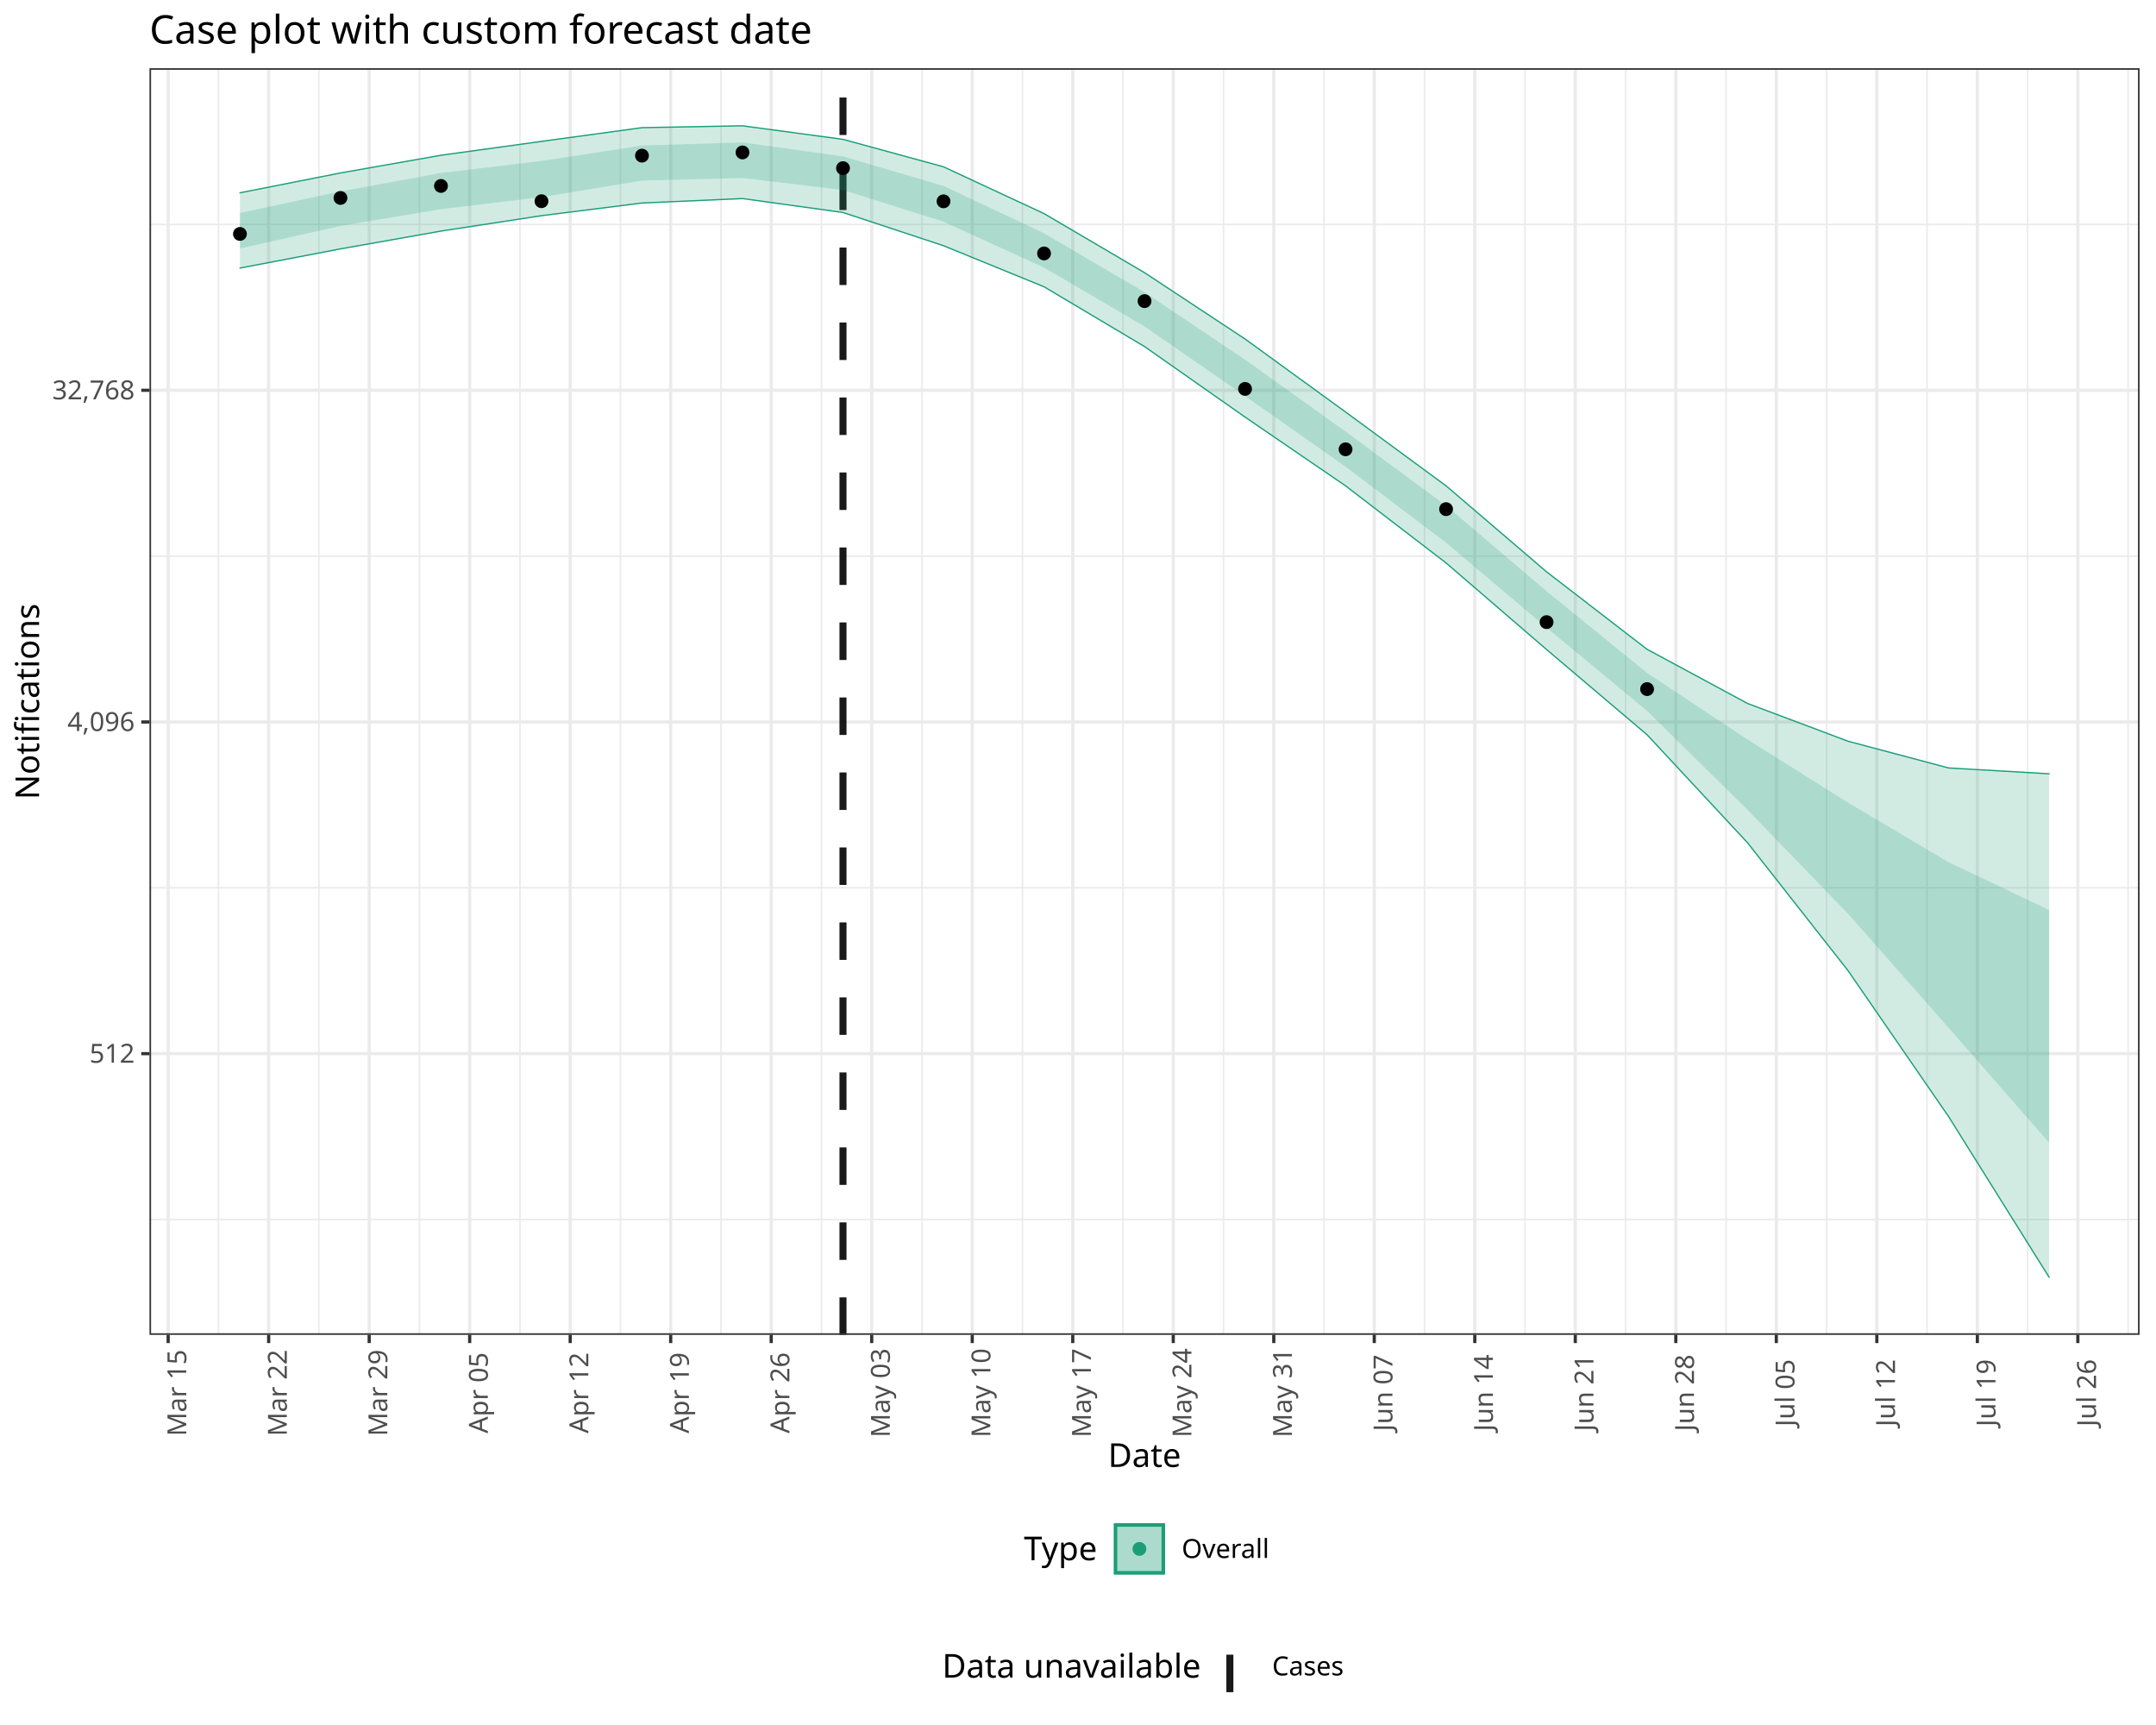
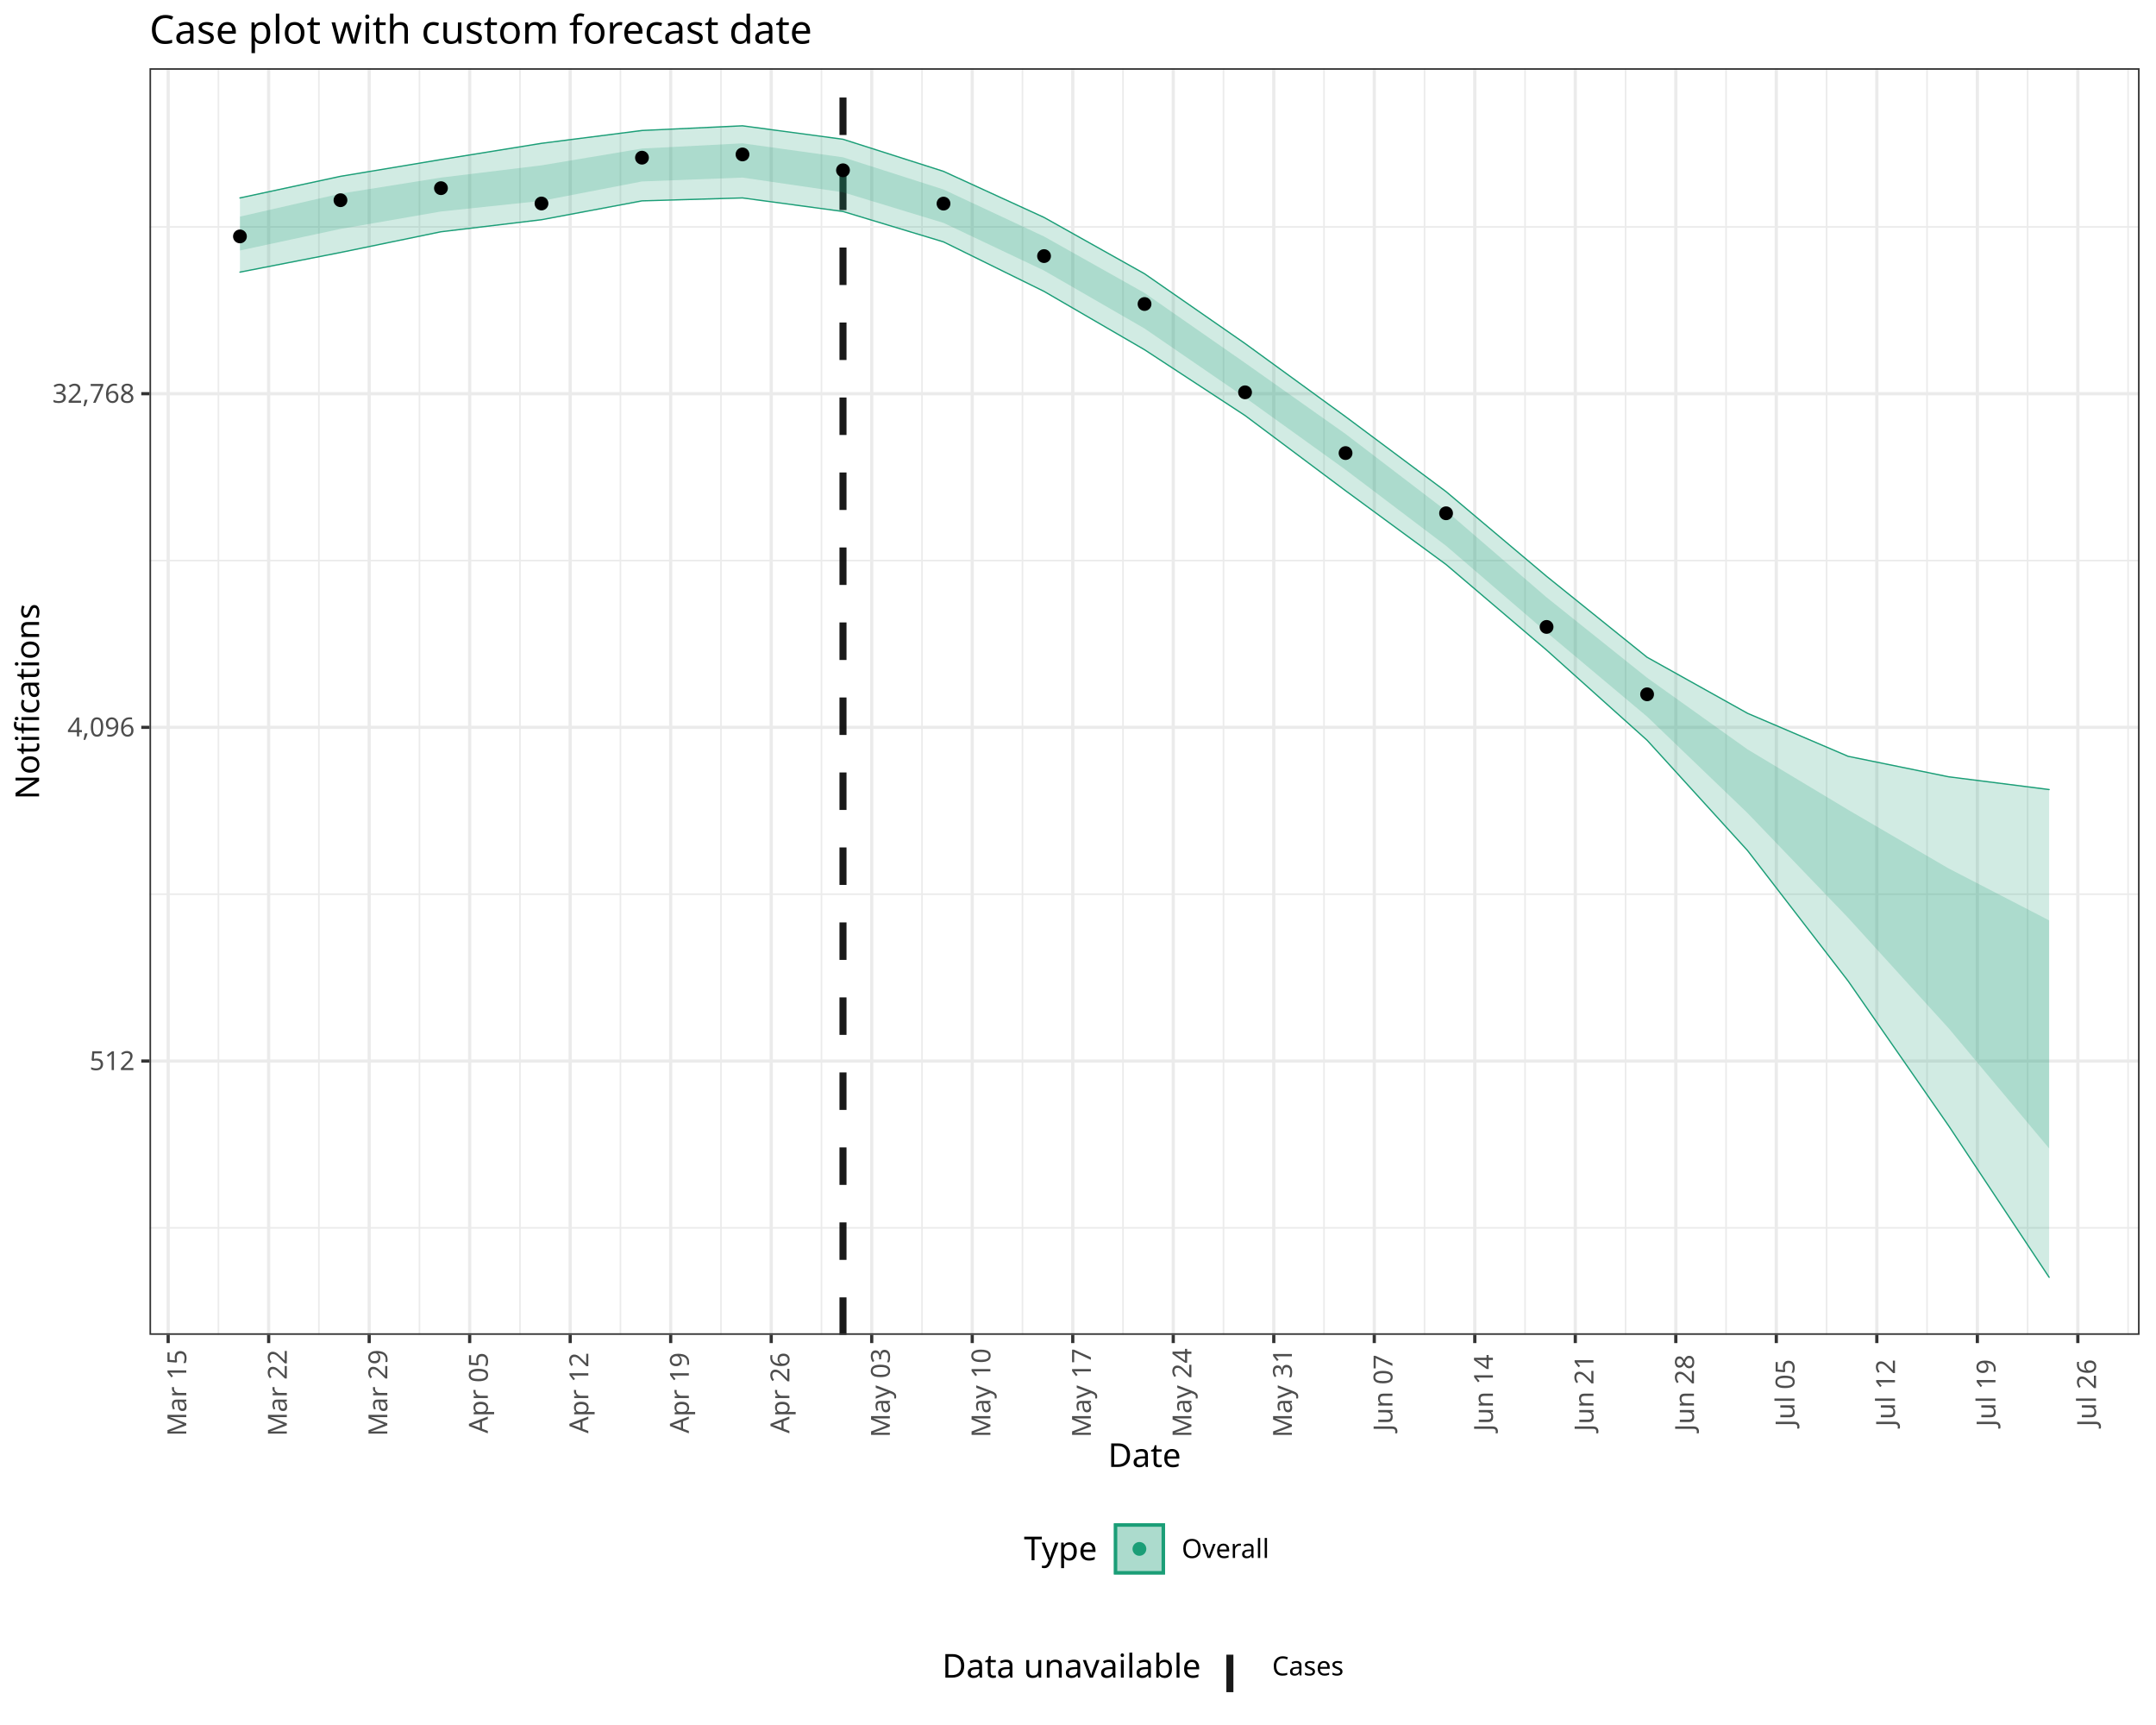
<svg xmlns="http://www.w3.org/2000/svg" class="svglite" data-engine-version="2.0" width="720.00pt" height="576.00pt" viewBox="0 0 720.00 576.00">
  <defs>
    <style type="text/css">
    .svglite line, .svglite polyline, .svglite polygon, .svglite path, .svglite rect, .svglite circle {
      fill: none;
      stroke: #000000;
      stroke-linecap: round;
      stroke-linejoin: round;
      stroke-miterlimit: 10.00;
    }
  </style>
  </defs>
  <rect width="100%" height="100%" style="stroke: none; fill: #FFFFFF;" />
  <defs>
    <clipPath id="cpMC4wMHw3MjAuMDB8MC4wMHw1NzYuMDA=">
      <rect x="0.00" y="0.00" width="720.00" height="576.00" />
    </clipPath>
  </defs>
  <g clip-path="url(#cpMC4wMHw3MjAuMDB8MC4wMHw1NzYuMDA=)">
    <rect x="0.00" y="0.00" width="720.00" height="576.00" style="stroke-width: 1.07; stroke: #FFFFFF; fill: #FFFFFF;" />
  </g>
  <defs>
    <clipPath id="cpNDkuOTJ8NzE0LjUyfDIyLjc4fDQ0NS43Mw==">
      <rect x="49.92" y="22.78" width="664.60" height="422.95" />
    </clipPath>
  </defs>
  <g clip-path="url(#cpNDkuOTJ8NzE0LjUyfDIyLjc4fDQ0NS43Mw==)">
    <rect x="49.92" y="22.78" width="664.60" height="422.95" style="stroke-width: 1.07; stroke: none; fill: #FFFFFF;" />
-     <polyline points="49.92,407.21 714.52,407.21 " style="stroke-width: 0.53; stroke: #EBEBEB; stroke-linecap: butt;" />
-     <polyline points="49.92,296.45 714.52,296.45 " style="stroke-width: 0.53; stroke: #EBEBEB; stroke-linecap: butt;" />
-     <polyline points="49.92,185.70 714.52,185.70 " style="stroke-width: 0.53; stroke: #EBEBEB; stroke-linecap: butt;" />
-     <polyline points="49.92,74.94 714.52,74.94 " style="stroke-width: 0.53; stroke: #EBEBEB; stroke-linecap: butt;" />
+     <polyline points="49.92,409.99 714.52,409.99 " style="stroke-width: 0.53; stroke: #EBEBEB; stroke-linecap: butt;" />
+     <polyline points="49.92,298.58 714.52,298.58 " style="stroke-width: 0.53; stroke: #EBEBEB; stroke-linecap: butt;" />
+     <polyline points="49.92,187.17 714.52,187.17 " style="stroke-width: 0.53; stroke: #EBEBEB; stroke-linecap: butt;" />
+     <polyline points="49.92,75.76 714.52,75.76 " style="stroke-width: 0.53; stroke: #EBEBEB; stroke-linecap: butt;" />
    <polyline points="72.94,445.73 72.94,22.78 " style="stroke-width: 0.53; stroke: #EBEBEB; stroke-linecap: butt;" />
    <polyline points="106.50,445.73 106.50,22.78 " style="stroke-width: 0.53; stroke: #EBEBEB; stroke-linecap: butt;" />
    <polyline points="140.07,445.73 140.07,22.78 " style="stroke-width: 0.53; stroke: #EBEBEB; stroke-linecap: butt;" />
    <polyline points="173.64,445.73 173.64,22.78 " style="stroke-width: 0.53; stroke: #EBEBEB; stroke-linecap: butt;" />
    <polyline points="207.20,445.73 207.20,22.78 " style="stroke-width: 0.53; stroke: #EBEBEB; stroke-linecap: butt;" />
    <polyline points="240.77,445.73 240.77,22.78 " style="stroke-width: 0.53; stroke: #EBEBEB; stroke-linecap: butt;" />
    <polyline points="274.33,445.73 274.33,22.78 " style="stroke-width: 0.53; stroke: #EBEBEB; stroke-linecap: butt;" />
    <polyline points="307.90,445.73 307.90,22.78 " style="stroke-width: 0.53; stroke: #EBEBEB; stroke-linecap: butt;" />
    <polyline points="341.46,445.73 341.46,22.78 " style="stroke-width: 0.53; stroke: #EBEBEB; stroke-linecap: butt;" />
    <polyline points="375.03,445.73 375.03,22.78 " style="stroke-width: 0.53; stroke: #EBEBEB; stroke-linecap: butt;" />
    <polyline points="408.59,445.73 408.59,22.78 " style="stroke-width: 0.53; stroke: #EBEBEB; stroke-linecap: butt;" />
    <polyline points="442.16,445.73 442.16,22.78 " style="stroke-width: 0.53; stroke: #EBEBEB; stroke-linecap: butt;" />
    <polyline points="475.73,445.73 475.73,22.78 " style="stroke-width: 0.53; stroke: #EBEBEB; stroke-linecap: butt;" />
    <polyline points="509.29,445.73 509.29,22.78 " style="stroke-width: 0.53; stroke: #EBEBEB; stroke-linecap: butt;" />
    <polyline points="542.86,445.73 542.86,22.78 " style="stroke-width: 0.53; stroke: #EBEBEB; stroke-linecap: butt;" />
    <polyline points="576.42,445.73 576.42,22.78 " style="stroke-width: 0.53; stroke: #EBEBEB; stroke-linecap: butt;" />
    <polyline points="609.99,445.73 609.99,22.78 " style="stroke-width: 0.53; stroke: #EBEBEB; stroke-linecap: butt;" />
    <polyline points="643.55,445.73 643.55,22.78 " style="stroke-width: 0.53; stroke: #EBEBEB; stroke-linecap: butt;" />
    <polyline points="677.12,445.73 677.12,22.78 " style="stroke-width: 0.53; stroke: #EBEBEB; stroke-linecap: butt;" />
    <polyline points="710.68,445.73 710.68,22.78 " style="stroke-width: 0.53; stroke: #EBEBEB; stroke-linecap: butt;" />
-     <polyline points="49.92,351.83 714.52,351.83 " style="stroke-width: 1.07; stroke: #EBEBEB; stroke-linecap: butt;" />
-     <polyline points="49.92,241.08 714.52,241.08 " style="stroke-width: 1.07; stroke: #EBEBEB; stroke-linecap: butt;" />
-     <polyline points="49.92,130.32 714.52,130.32 " style="stroke-width: 1.07; stroke: #EBEBEB; stroke-linecap: butt;" />
+     <polyline points="49.92,354.29 714.52,354.29 " style="stroke-width: 1.07; stroke: #EBEBEB; stroke-linecap: butt;" />
+     <polyline points="49.92,242.87 714.52,242.87 " style="stroke-width: 1.07; stroke: #EBEBEB; stroke-linecap: butt;" />
+     <polyline points="49.92,131.46 714.52,131.46 " style="stroke-width: 1.07; stroke: #EBEBEB; stroke-linecap: butt;" />
    <polyline points="56.16,445.73 56.16,22.78 " style="stroke-width: 1.07; stroke: #EBEBEB; stroke-linecap: butt;" />
    <polyline points="89.72,445.73 89.72,22.78 " style="stroke-width: 1.07; stroke: #EBEBEB; stroke-linecap: butt;" />
    <polyline points="123.29,445.73 123.29,22.78 " style="stroke-width: 1.07; stroke: #EBEBEB; stroke-linecap: butt;" />
    <polyline points="156.85,445.73 156.85,22.78 " style="stroke-width: 1.07; stroke: #EBEBEB; stroke-linecap: butt;" />
    <polyline points="190.42,445.73 190.42,22.78 " style="stroke-width: 1.07; stroke: #EBEBEB; stroke-linecap: butt;" />
    <polyline points="223.98,445.73 223.98,22.78 " style="stroke-width: 1.07; stroke: #EBEBEB; stroke-linecap: butt;" />
    <polyline points="257.55,445.73 257.55,22.78 " style="stroke-width: 1.07; stroke: #EBEBEB; stroke-linecap: butt;" />
    <polyline points="291.11,445.73 291.11,22.78 " style="stroke-width: 1.07; stroke: #EBEBEB; stroke-linecap: butt;" />
    <polyline points="324.68,445.73 324.68,22.78 " style="stroke-width: 1.07; stroke: #EBEBEB; stroke-linecap: butt;" />
    <polyline points="358.25,445.73 358.25,22.78 " style="stroke-width: 1.07; stroke: #EBEBEB; stroke-linecap: butt;" />
    <polyline points="391.81,445.73 391.81,22.78 " style="stroke-width: 1.07; stroke: #EBEBEB; stroke-linecap: butt;" />
    <polyline points="425.38,445.73 425.38,22.78 " style="stroke-width: 1.07; stroke: #EBEBEB; stroke-linecap: butt;" />
    <polyline points="458.94,445.73 458.94,22.78 " style="stroke-width: 1.07; stroke: #EBEBEB; stroke-linecap: butt;" />
    <polyline points="492.51,445.73 492.51,22.78 " style="stroke-width: 1.07; stroke: #EBEBEB; stroke-linecap: butt;" />
    <polyline points="526.07,445.73 526.07,22.78 " style="stroke-width: 1.07; stroke: #EBEBEB; stroke-linecap: butt;" />
    <polyline points="559.64,445.73 559.64,22.78 " style="stroke-width: 1.07; stroke: #EBEBEB; stroke-linecap: butt;" />
    <polyline points="593.20,445.73 593.20,22.78 " style="stroke-width: 1.07; stroke: #EBEBEB; stroke-linecap: butt;" />
    <polyline points="626.77,445.73 626.77,22.78 " style="stroke-width: 1.07; stroke: #EBEBEB; stroke-linecap: butt;" />
    <polyline points="660.34,445.73 660.34,22.78 " style="stroke-width: 1.07; stroke: #EBEBEB; stroke-linecap: butt;" />
    <polyline points="693.90,445.73 693.90,22.78 " style="stroke-width: 1.07; stroke: #EBEBEB; stroke-linecap: butt;" />
    <line x1="281.52" y1="445.73" x2="281.52" y2="22.78" style="stroke-width: 2.35; stroke: #000000; stroke-opacity: 0.90; stroke-dasharray: 12.52,12.52; stroke-linecap: butt;" />
-     <polygon points="80.13,64.38 113.70,57.75 147.26,51.84 180.83,47.21 214.39,42.63 247.96,42.01 281.52,46.53 315.09,55.70 348.66,71.32 382.22,91.05 415.79,113.19 449.35,137.57 482.92,162.23 516.48,190.94 550.05,216.81 583.61,234.90 617.18,247.51 650.75,256.43 684.31,258.38 684.31,426.51 650.75,372.86 617.18,324.15 583.61,281.43 550.05,245.35 516.48,216.89 482.92,187.98 449.35,162.23 415.79,139.27 382.22,115.72 348.66,95.76 315.09,82.05 281.52,70.95 247.96,66.30 214.39,67.79 180.83,72.02 147.26,77.16 113.70,83.11 80.13,89.51 " style="stroke-width: 0.00; stroke: none; fill: #1B9E77; fill-opacity: 0.20;" />
-     <polyline points="80.13,64.38 113.70,57.75 147.26,51.84 180.83,47.21 214.39,42.63 247.96,42.01 281.52,46.53 315.09,55.70 348.66,71.32 382.22,91.05 415.79,113.19 449.35,137.57 482.92,162.23 516.48,190.94 550.05,216.81 583.61,234.90 617.18,247.51 650.75,256.43 684.31,258.38 " style="stroke-width: 0.43; stroke: #1B9E77;" />
-     <polyline points="684.31,426.51 650.75,372.86 617.18,324.15 583.61,281.43 550.05,245.35 516.48,216.89 482.92,187.98 449.35,162.23 415.79,139.27 382.22,115.72 348.66,95.76 315.09,82.05 281.52,70.95 247.96,66.30 214.39,67.79 180.83,72.02 147.26,77.16 113.70,83.11 80.13,89.51 " style="stroke-width: 0.43; stroke: #1B9E77;" />
-     <polygon points="80.13,71.11 113.70,63.92 147.26,57.75 180.83,53.74 214.39,48.59 247.96,47.55 281.52,52.22 315.09,62.08 348.66,77.88 382.22,97.57 415.79,120.10 449.35,144.10 482.92,168.84 516.48,197.40 550.05,224.70 583.61,246.93 617.18,268.02 650.75,287.91 684.31,303.87 684.31,381.56 650.75,343.21 617.18,305.15 583.61,270.44 550.05,237.38 516.48,209.57 482.92,181.23 449.35,155.82 415.79,132.25 382.22,109.00 348.66,89.36 315.09,74.02 281.52,63.45 247.96,59.44 214.39,60.30 180.83,65.82 147.26,69.84 113.70,75.45 80.13,82.98 " style="stroke-width: 0.00; stroke: none; fill: #1B9E77; fill-opacity: 0.20;" />
-     <polyline points="80.13,71.11 113.70,63.92 147.26,57.75 180.83,53.74 214.39,48.59 247.96,47.55 281.52,52.22 315.09,62.08 348.66,77.88 382.22,97.57 415.79,120.10 449.35,144.10 482.92,168.84 516.48,197.40 550.05,224.70 583.61,246.93 617.18,268.02 650.75,287.91 684.31,303.87 " style="stroke-width: 1.07; stroke: none;" />
-     <polyline points="684.31,381.56 650.75,343.21 617.18,305.15 583.61,270.44 550.05,237.38 516.48,209.57 482.92,181.23 449.35,155.82 415.79,132.25 382.22,109.00 348.66,89.36 315.09,74.02 281.52,63.45 247.96,59.44 214.39,60.30 180.83,65.82 147.26,69.84 113.70,75.45 80.13,82.98 " style="stroke-width: 1.07; stroke: none;" />
-     <circle cx="80.13" cy="78.11" r="1.95" style="stroke-width: 0.71; fill: #000000;" />
-     <circle cx="113.70" cy="66.09" r="1.95" style="stroke-width: 0.71; fill: #000000;" />
-     <circle cx="147.26" cy="62.09" r="1.95" style="stroke-width: 0.71; fill: #000000;" />
-     <circle cx="180.83" cy="67.18" r="1.95" style="stroke-width: 0.71; fill: #000000;" />
-     <circle cx="214.39" cy="51.97" r="1.95" style="stroke-width: 0.71; fill: #000000;" />
-     <circle cx="247.96" cy="50.90" r="1.95" style="stroke-width: 0.71; fill: #000000;" />
-     <circle cx="281.52" cy="56.15" r="1.95" style="stroke-width: 0.71; fill: #000000;" />
-     <circle cx="315.09" cy="67.22" r="1.95" style="stroke-width: 0.71; fill: #000000;" />
-     <circle cx="348.66" cy="84.63" r="1.95" style="stroke-width: 0.71; fill: #000000;" />
-     <circle cx="382.22" cy="100.55" r="1.95" style="stroke-width: 0.71; fill: #000000;" />
-     <circle cx="415.79" cy="129.86" r="1.95" style="stroke-width: 0.71; fill: #000000;" />
-     <circle cx="449.35" cy="150.03" r="1.95" style="stroke-width: 0.71; fill: #000000;" />
-     <circle cx="482.92" cy="170.01" r="1.95" style="stroke-width: 0.71; fill: #000000;" />
-     <circle cx="516.48" cy="207.74" r="1.95" style="stroke-width: 0.71; fill: #000000;" />
-     <circle cx="550.05" cy="230.10" r="1.95" style="stroke-width: 0.71; fill: #000000;" />
+     <polygon points="80.13,66.09 113.70,58.88 147.26,53.28 180.83,47.86 214.39,43.57 247.96,42.01 281.52,46.50 315.09,57.22 348.66,72.60 382.22,91.41 415.79,114.71 449.35,139.13 482.92,164.16 516.48,192.44 550.05,219.47 583.61,238.19 617.18,252.54 650.75,259.38 684.31,263.64 684.31,426.51 650.75,375.91 617.18,327.57 583.61,284.03 550.05,247.18 516.48,217.07 482.92,188.50 449.35,163.86 415.79,138.75 382.22,116.78 348.66,97.30 315.09,80.77 281.52,70.62 247.96,66.09 214.39,67.07 180.83,73.37 147.26,77.39 113.70,84.31 80.13,90.87 " style="stroke-width: 0.00; stroke: none; fill: #1B9E77; fill-opacity: 0.20;" />
+     <polyline points="80.13,66.09 113.70,58.88 147.26,53.28 180.83,47.86 214.39,43.57 247.96,42.01 281.52,46.50 315.09,57.22 348.66,72.60 382.22,91.41 415.79,114.71 449.35,139.13 482.92,164.16 516.48,192.44 550.05,219.47 583.61,238.19 617.18,252.54 650.75,259.38 684.31,263.64 " style="stroke-width: 0.43; stroke: #1B9E77;" />
+     <polyline points="684.31,426.51 650.75,375.91 617.18,327.57 583.61,284.03 550.05,247.18 516.48,217.07 482.92,188.50 449.35,163.86 415.79,138.75 382.22,116.78 348.66,97.30 315.09,80.77 281.52,70.62 247.96,66.09 214.39,67.07 180.83,73.37 147.26,77.39 113.70,84.31 80.13,90.87 " style="stroke-width: 0.43; stroke: #1B9E77;" />
+     <polygon points="80.13,72.33 113.70,64.66 147.26,59.30 180.83,55.21 214.39,49.60 247.96,47.86 281.52,52.52 315.09,63.27 348.66,78.96 382.22,97.82 415.79,121.18 449.35,144.90 482.92,170.54 516.48,199.46 550.05,226.31 583.61,250.24 617.18,270.41 650.75,289.99 684.31,307.33 684.31,383.47 650.75,343.35 617.18,306.46 583.61,271.51 550.05,239.28 516.48,211.11 482.92,182.25 449.35,156.85 415.79,132.73 382.22,109.69 348.66,90.34 315.09,74.43 281.52,64.20 247.96,59.30 214.39,60.59 180.83,67.07 147.26,70.62 113.70,76.44 80.13,83.64 " style="stroke-width: 0.00; stroke: none; fill: #1B9E77; fill-opacity: 0.20;" />
+     <polyline points="80.13,72.33 113.70,64.66 147.26,59.30 180.83,55.21 214.39,49.60 247.96,47.86 281.52,52.52 315.09,63.27 348.66,78.96 382.22,97.82 415.79,121.18 449.35,144.90 482.92,170.54 516.48,199.46 550.05,226.31 583.61,250.24 617.18,270.41 650.75,289.99 684.31,307.33 " style="stroke-width: 1.07; stroke: none;" />
+     <polyline points="684.31,383.47 650.75,343.35 617.18,306.46 583.61,271.51 550.05,239.28 516.48,211.11 482.92,182.25 449.35,156.85 415.79,132.73 382.22,109.69 348.66,90.34 315.09,74.43 281.52,64.20 247.96,59.30 214.39,60.59 180.83,67.07 147.26,70.62 113.70,76.44 80.13,83.64 " style="stroke-width: 1.07; stroke: none;" />
+     <circle cx="80.13" cy="78.94" r="1.95" style="stroke-width: 0.71; fill: #000000;" />
+     <circle cx="113.70" cy="66.85" r="1.95" style="stroke-width: 0.71; fill: #000000;" />
+     <circle cx="147.26" cy="62.83" r="1.95" style="stroke-width: 0.71; fill: #000000;" />
+     <circle cx="180.83" cy="67.95" r="1.95" style="stroke-width: 0.71; fill: #000000;" />
+     <circle cx="214.39" cy="52.65" r="1.95" style="stroke-width: 0.71; fill: #000000;" />
+     <circle cx="247.96" cy="51.57" r="1.95" style="stroke-width: 0.71; fill: #000000;" />
+     <circle cx="281.52" cy="56.86" r="1.95" style="stroke-width: 0.71; fill: #000000;" />
+     <circle cx="315.09" cy="67.99" r="1.95" style="stroke-width: 0.71; fill: #000000;" />
+     <circle cx="348.66" cy="85.51" r="1.95" style="stroke-width: 0.71; fill: #000000;" />
+     <circle cx="382.22" cy="101.51" r="1.95" style="stroke-width: 0.71; fill: #000000;" />
+     <circle cx="415.79" cy="131.00" r="1.95" style="stroke-width: 0.71; fill: #000000;" />
+     <circle cx="449.35" cy="151.29" r="1.95" style="stroke-width: 0.71; fill: #000000;" />
+     <circle cx="482.92" cy="171.39" r="1.95" style="stroke-width: 0.71; fill: #000000;" />
+     <circle cx="516.48" cy="209.34" r="1.95" style="stroke-width: 0.71; fill: #000000;" />
+     <circle cx="550.05" cy="231.84" r="1.95" style="stroke-width: 0.71; fill: #000000;" />
    <rect x="49.92" y="22.78" width="664.60" height="422.95" style="stroke-width: 1.07; stroke: #333333;" />
  </g>
  <g clip-path="url(#cpMC4wMHw3MjAuMDB8MC4wMHw1NzYuMDA=)">
-     <text x="44.99" y="354.86" text-anchor="end" style="font-size: 8.80px; fill: #4D4D4D; font-family: sans;" textLength="14.68px" lengthAdjust="spacingAndGlyphs">512</text>
-     <text x="44.99" y="244.10" text-anchor="end" style="font-size: 8.80px; fill: #4D4D4D; font-family: sans;" textLength="22.02px" lengthAdjust="spacingAndGlyphs">4,096</text>
-     <text x="44.99" y="133.35" text-anchor="end" style="font-size: 8.80px; fill: #4D4D4D; font-family: sans;" textLength="26.92px" lengthAdjust="spacingAndGlyphs">32,768</text>
-     <polyline points="47.18,351.83 49.92,351.83 " style="stroke-width: 1.07; stroke: #333333; stroke-linecap: butt;" />
-     <polyline points="47.18,241.08 49.92,241.08 " style="stroke-width: 1.07; stroke: #333333; stroke-linecap: butt;" />
-     <polyline points="47.18,130.32 49.92,130.32 " style="stroke-width: 1.07; stroke: #333333; stroke-linecap: butt;" />
+     <text x="44.99" y="357.32" text-anchor="end" style="font-size: 8.80px; fill: #4D4D4D; font-family: sans;" textLength="14.68px" lengthAdjust="spacingAndGlyphs">512</text>
+     <text x="44.99" y="245.90" text-anchor="end" style="font-size: 8.80px; fill: #4D4D4D; font-family: sans;" textLength="22.02px" lengthAdjust="spacingAndGlyphs">4,096</text>
+     <text x="44.99" y="134.49" text-anchor="end" style="font-size: 8.80px; fill: #4D4D4D; font-family: sans;" textLength="26.92px" lengthAdjust="spacingAndGlyphs">32,768</text>
+     <polyline points="47.18,354.29 49.92,354.29 " style="stroke-width: 1.07; stroke: #333333; stroke-linecap: butt;" />
+     <polyline points="47.18,242.87 49.92,242.87 " style="stroke-width: 1.07; stroke: #333333; stroke-linecap: butt;" />
+     <polyline points="47.18,131.46 49.92,131.46 " style="stroke-width: 1.07; stroke: #333333; stroke-linecap: butt;" />
    <polyline points="56.16,448.47 56.16,445.73 " style="stroke-width: 1.07; stroke: #333333; stroke-linecap: butt;" />
    <polyline points="89.72,448.47 89.72,445.73 " style="stroke-width: 1.07; stroke: #333333; stroke-linecap: butt;" />
    <polyline points="123.29,448.47 123.29,445.73 " style="stroke-width: 1.07; stroke: #333333; stroke-linecap: butt;" />
    <polyline points="156.85,448.47 156.85,445.73 " style="stroke-width: 1.07; stroke: #333333; stroke-linecap: butt;" />
    <polyline points="190.42,448.47 190.42,445.73 " style="stroke-width: 1.07; stroke: #333333; stroke-linecap: butt;" />
    <polyline points="223.98,448.47 223.98,445.73 " style="stroke-width: 1.07; stroke: #333333; stroke-linecap: butt;" />
    <polyline points="257.55,448.47 257.55,445.73 " style="stroke-width: 1.07; stroke: #333333; stroke-linecap: butt;" />
    <polyline points="291.11,448.47 291.11,445.73 " style="stroke-width: 1.07; stroke: #333333; stroke-linecap: butt;" />
    <polyline points="324.68,448.47 324.68,445.73 " style="stroke-width: 1.07; stroke: #333333; stroke-linecap: butt;" />
    <polyline points="358.25,448.47 358.25,445.73 " style="stroke-width: 1.07; stroke: #333333; stroke-linecap: butt;" />
    <polyline points="391.81,448.47 391.81,445.73 " style="stroke-width: 1.07; stroke: #333333; stroke-linecap: butt;" />
    <polyline points="425.38,448.47 425.38,445.73 " style="stroke-width: 1.07; stroke: #333333; stroke-linecap: butt;" />
    <polyline points="458.94,448.47 458.94,445.73 " style="stroke-width: 1.07; stroke: #333333; stroke-linecap: butt;" />
    <polyline points="492.51,448.47 492.51,445.73 " style="stroke-width: 1.07; stroke: #333333; stroke-linecap: butt;" />
    <polyline points="526.07,448.47 526.07,445.73 " style="stroke-width: 1.07; stroke: #333333; stroke-linecap: butt;" />
    <polyline points="559.64,448.47 559.64,445.73 " style="stroke-width: 1.07; stroke: #333333; stroke-linecap: butt;" />
    <polyline points="593.20,448.47 593.20,445.73 " style="stroke-width: 1.07; stroke: #333333; stroke-linecap: butt;" />
    <polyline points="626.77,448.47 626.77,445.73 " style="stroke-width: 1.07; stroke: #333333; stroke-linecap: butt;" />
    <polyline points="660.34,448.47 660.34,445.73 " style="stroke-width: 1.07; stroke: #333333; stroke-linecap: butt;" />
    <polyline points="693.90,448.47 693.90,445.73 " style="stroke-width: 1.07; stroke: #333333; stroke-linecap: butt;" />
    <text transform="translate(62.21,465.10) rotate(-90)" text-anchor="middle" style="font-size: 8.80px; fill: #4D4D4D; font-family: sans;" textLength="27.39px" lengthAdjust="spacingAndGlyphs">Mar 15</text>
    <text transform="translate(95.78,465.10) rotate(-90)" text-anchor="middle" style="font-size: 8.80px; fill: #4D4D4D; font-family: sans;" textLength="27.39px" lengthAdjust="spacingAndGlyphs">Mar 22</text>
    <text transform="translate(129.34,465.10) rotate(-90)" text-anchor="middle" style="font-size: 8.80px; fill: #4D4D4D; font-family: sans;" textLength="27.39px" lengthAdjust="spacingAndGlyphs">Mar 29</text>
    <text transform="translate(162.91,465.10) rotate(-90)" text-anchor="middle" style="font-size: 8.80px; fill: #4D4D4D; font-family: sans;" textLength="25.93px" lengthAdjust="spacingAndGlyphs">Apr 05</text>
    <text transform="translate(196.47,465.10) rotate(-90)" text-anchor="middle" style="font-size: 8.80px; fill: #4D4D4D; font-family: sans;" textLength="25.93px" lengthAdjust="spacingAndGlyphs">Apr 12</text>
    <text transform="translate(230.04,465.10) rotate(-90)" text-anchor="middle" style="font-size: 8.80px; fill: #4D4D4D; font-family: sans;" textLength="25.93px" lengthAdjust="spacingAndGlyphs">Apr 19</text>
    <text transform="translate(263.61,465.10) rotate(-90)" text-anchor="middle" style="font-size: 8.80px; fill: #4D4D4D; font-family: sans;" textLength="25.93px" lengthAdjust="spacingAndGlyphs">Apr 26</text>
    <text transform="translate(297.17,465.10) rotate(-90)" text-anchor="middle" style="font-size: 8.80px; fill: #4D4D4D; font-family: sans;" textLength="28.87px" lengthAdjust="spacingAndGlyphs">May 03</text>
    <text transform="translate(330.74,465.10) rotate(-90)" text-anchor="middle" style="font-size: 8.80px; fill: #4D4D4D; font-family: sans;" textLength="28.87px" lengthAdjust="spacingAndGlyphs">May 10</text>
    <text transform="translate(364.30,465.10) rotate(-90)" text-anchor="middle" style="font-size: 8.80px; fill: #4D4D4D; font-family: sans;" textLength="28.87px" lengthAdjust="spacingAndGlyphs">May 17</text>
    <text transform="translate(397.87,465.10) rotate(-90)" text-anchor="middle" style="font-size: 8.80px; fill: #4D4D4D; font-family: sans;" textLength="28.87px" lengthAdjust="spacingAndGlyphs">May 24</text>
    <text transform="translate(431.43,465.10) rotate(-90)" text-anchor="middle" style="font-size: 8.80px; fill: #4D4D4D; font-family: sans;" textLength="28.87px" lengthAdjust="spacingAndGlyphs">May 31</text>
    <text transform="translate(465.00,465.10) rotate(-90)" text-anchor="middle" style="font-size: 8.80px; fill: #4D4D4D; font-family: sans;" textLength="26.43px" lengthAdjust="spacingAndGlyphs">Jun 07</text>
    <text transform="translate(498.56,465.10) rotate(-90)" text-anchor="middle" style="font-size: 8.80px; fill: #4D4D4D; font-family: sans;" textLength="26.43px" lengthAdjust="spacingAndGlyphs">Jun 14</text>
    <text transform="translate(532.13,465.10) rotate(-90)" text-anchor="middle" style="font-size: 8.80px; fill: #4D4D4D; font-family: sans;" textLength="26.43px" lengthAdjust="spacingAndGlyphs">Jun 21</text>
    <text transform="translate(565.70,465.10) rotate(-90)" text-anchor="middle" style="font-size: 8.80px; fill: #4D4D4D; font-family: sans;" textLength="26.43px" lengthAdjust="spacingAndGlyphs">Jun 28</text>
    <text transform="translate(599.26,465.10) rotate(-90)" text-anchor="middle" style="font-size: 8.80px; fill: #4D4D4D; font-family: sans;" textLength="23.49px" lengthAdjust="spacingAndGlyphs">Jul 05</text>
    <text transform="translate(632.83,465.10) rotate(-90)" text-anchor="middle" style="font-size: 8.80px; fill: #4D4D4D; font-family: sans;" textLength="23.49px" lengthAdjust="spacingAndGlyphs">Jul 12</text>
    <text transform="translate(666.39,465.10) rotate(-90)" text-anchor="middle" style="font-size: 8.80px; fill: #4D4D4D; font-family: sans;" textLength="23.49px" lengthAdjust="spacingAndGlyphs">Jul 19</text>
    <text transform="translate(699.96,465.10) rotate(-90)" text-anchor="middle" style="font-size: 8.80px; fill: #4D4D4D; font-family: sans;" textLength="23.49px" lengthAdjust="spacingAndGlyphs">Jul 26</text>
    <text x="382.22" y="489.84" text-anchor="middle" style="font-size: 11.00px; font-family: sans;" textLength="23.24px" lengthAdjust="spacingAndGlyphs">Date</text>
    <text transform="translate(13.05,234.26) rotate(-90)" text-anchor="middle" style="font-size: 11.00px; font-family: sans;" textLength="59.92px" lengthAdjust="spacingAndGlyphs">Notifications</text>
    <rect x="336.45" y="503.08" width="91.54" height="28.24" style="stroke-width: 1.07; stroke: none; fill: #FFFFFF;" />
    <text x="341.93" y="520.99" style="font-size: 11.00px; font-family: sans;" textLength="24.46px" lengthAdjust="spacingAndGlyphs">Type</text>
    <rect x="371.87" y="508.56" width="17.28" height="17.28" style="stroke-width: 1.07; stroke: none; fill: #FFFFFF;" />
    <rect x="372.16" y="508.85" width="16.71" height="16.71" style="stroke-width: 0.43; stroke: #1B9E77; stroke-linecap: square; stroke-linejoin: miter; fill: #1B9E77; fill-opacity: 0.20;" />
    <rect x="372.58" y="509.27" width="15.86" height="15.86" style="stroke-width: 1.07; stroke: #1B9E77; stroke-linecap: square; stroke-linejoin: miter; fill: #1B9E77; fill-opacity: 0.20;" />
    <circle cx="380.51" cy="517.20" r="1.95" style="stroke-width: 0.71; stroke: #1B9E77; fill: #1B9E77;" />
    <text x="394.63" y="520.23" style="font-size: 8.80px; font-family: sans;" textLength="27.88px" lengthAdjust="spacingAndGlyphs">Overall</text>
    <rect x="309.17" y="542.28" width="146.10" height="28.24" style="stroke-width: 1.07; stroke: none; fill: #FFFFFF;" />
    <text x="314.65" y="560.19" style="font-size: 11.00px; font-family: sans;" textLength="81.95px" lengthAdjust="spacingAndGlyphs">Data unavailable</text>
    <rect x="402.08" y="547.76" width="17.28" height="17.28" style="stroke-width: 1.07; stroke: none; fill: #FFFFFF;" />
    <line x1="410.72" y1="565.04" x2="410.72" y2="547.76" style="stroke-width: 2.35; stroke: #000000; stroke-opacity: 0.90; stroke-dasharray: 12.52,12.52; stroke-linecap: butt;" />
    <text x="424.84" y="559.43" style="font-size: 8.80px; font-family: sans;" textLength="24.95px" lengthAdjust="spacingAndGlyphs">Cases</text>
    <text x="49.92" y="14.56" style="font-size: 13.20px; font-family: sans;" textLength="209.14px" lengthAdjust="spacingAndGlyphs">Case plot with custom forecast date</text>
  </g>
</svg>
